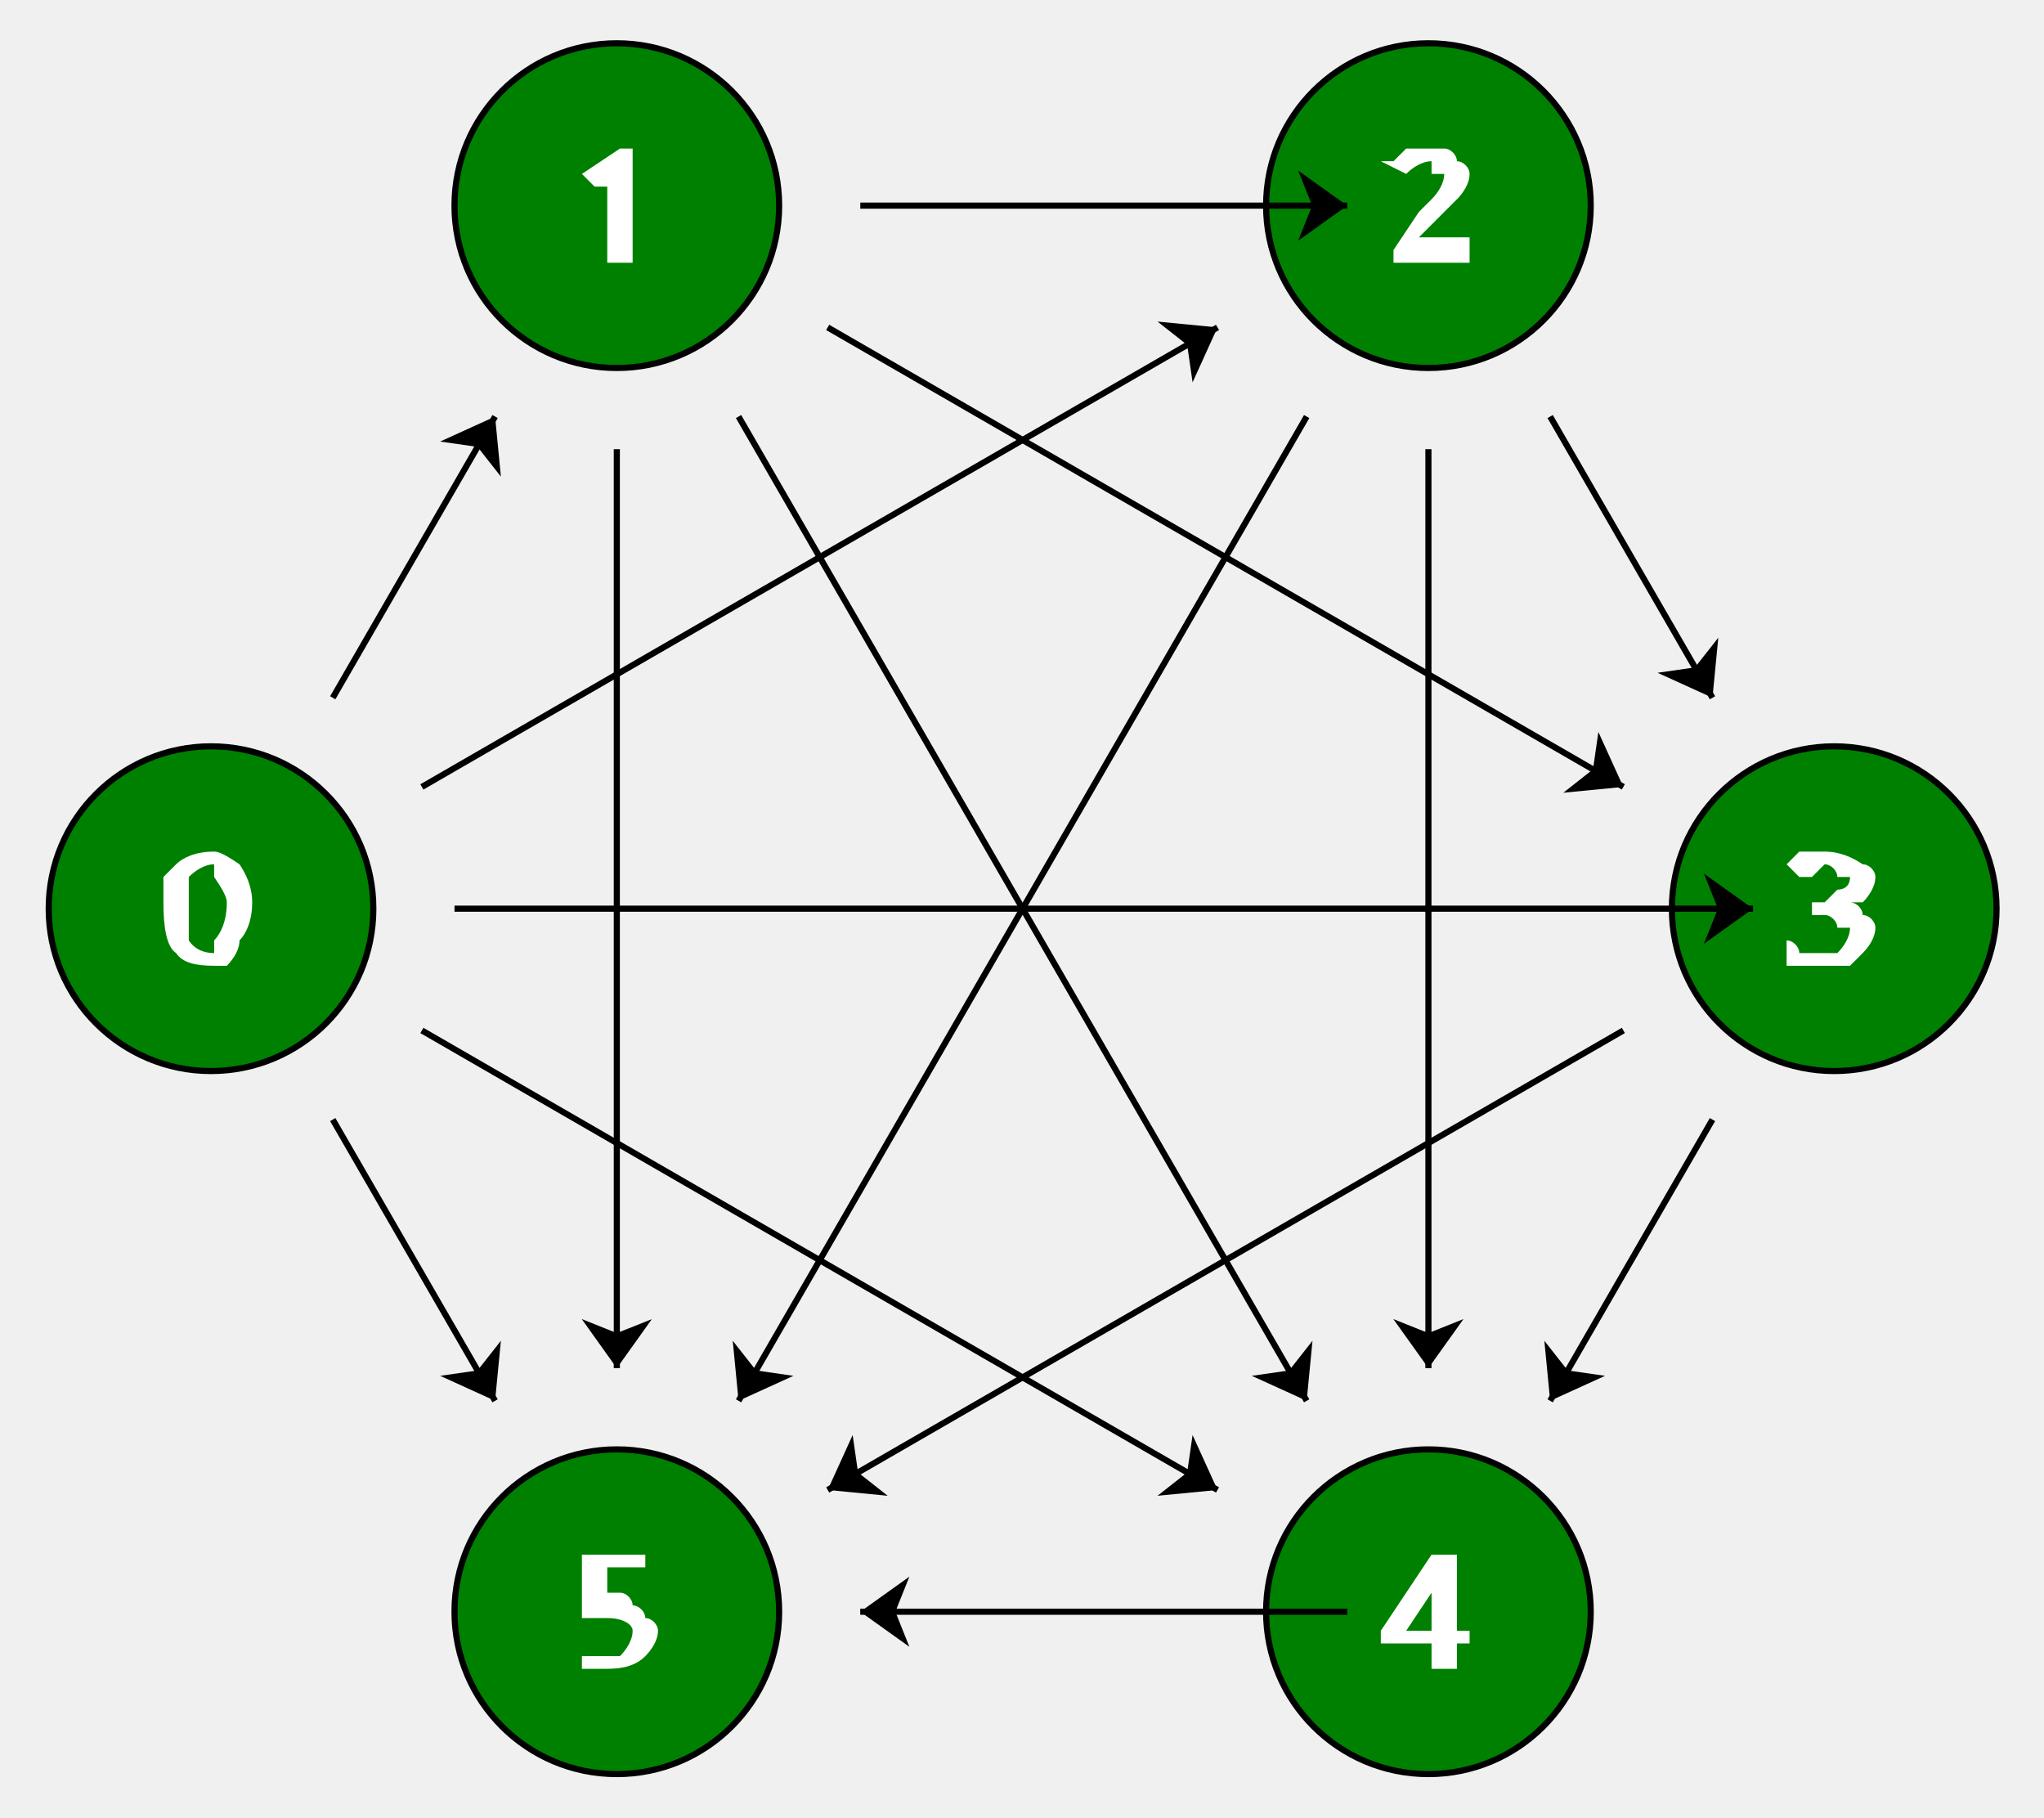
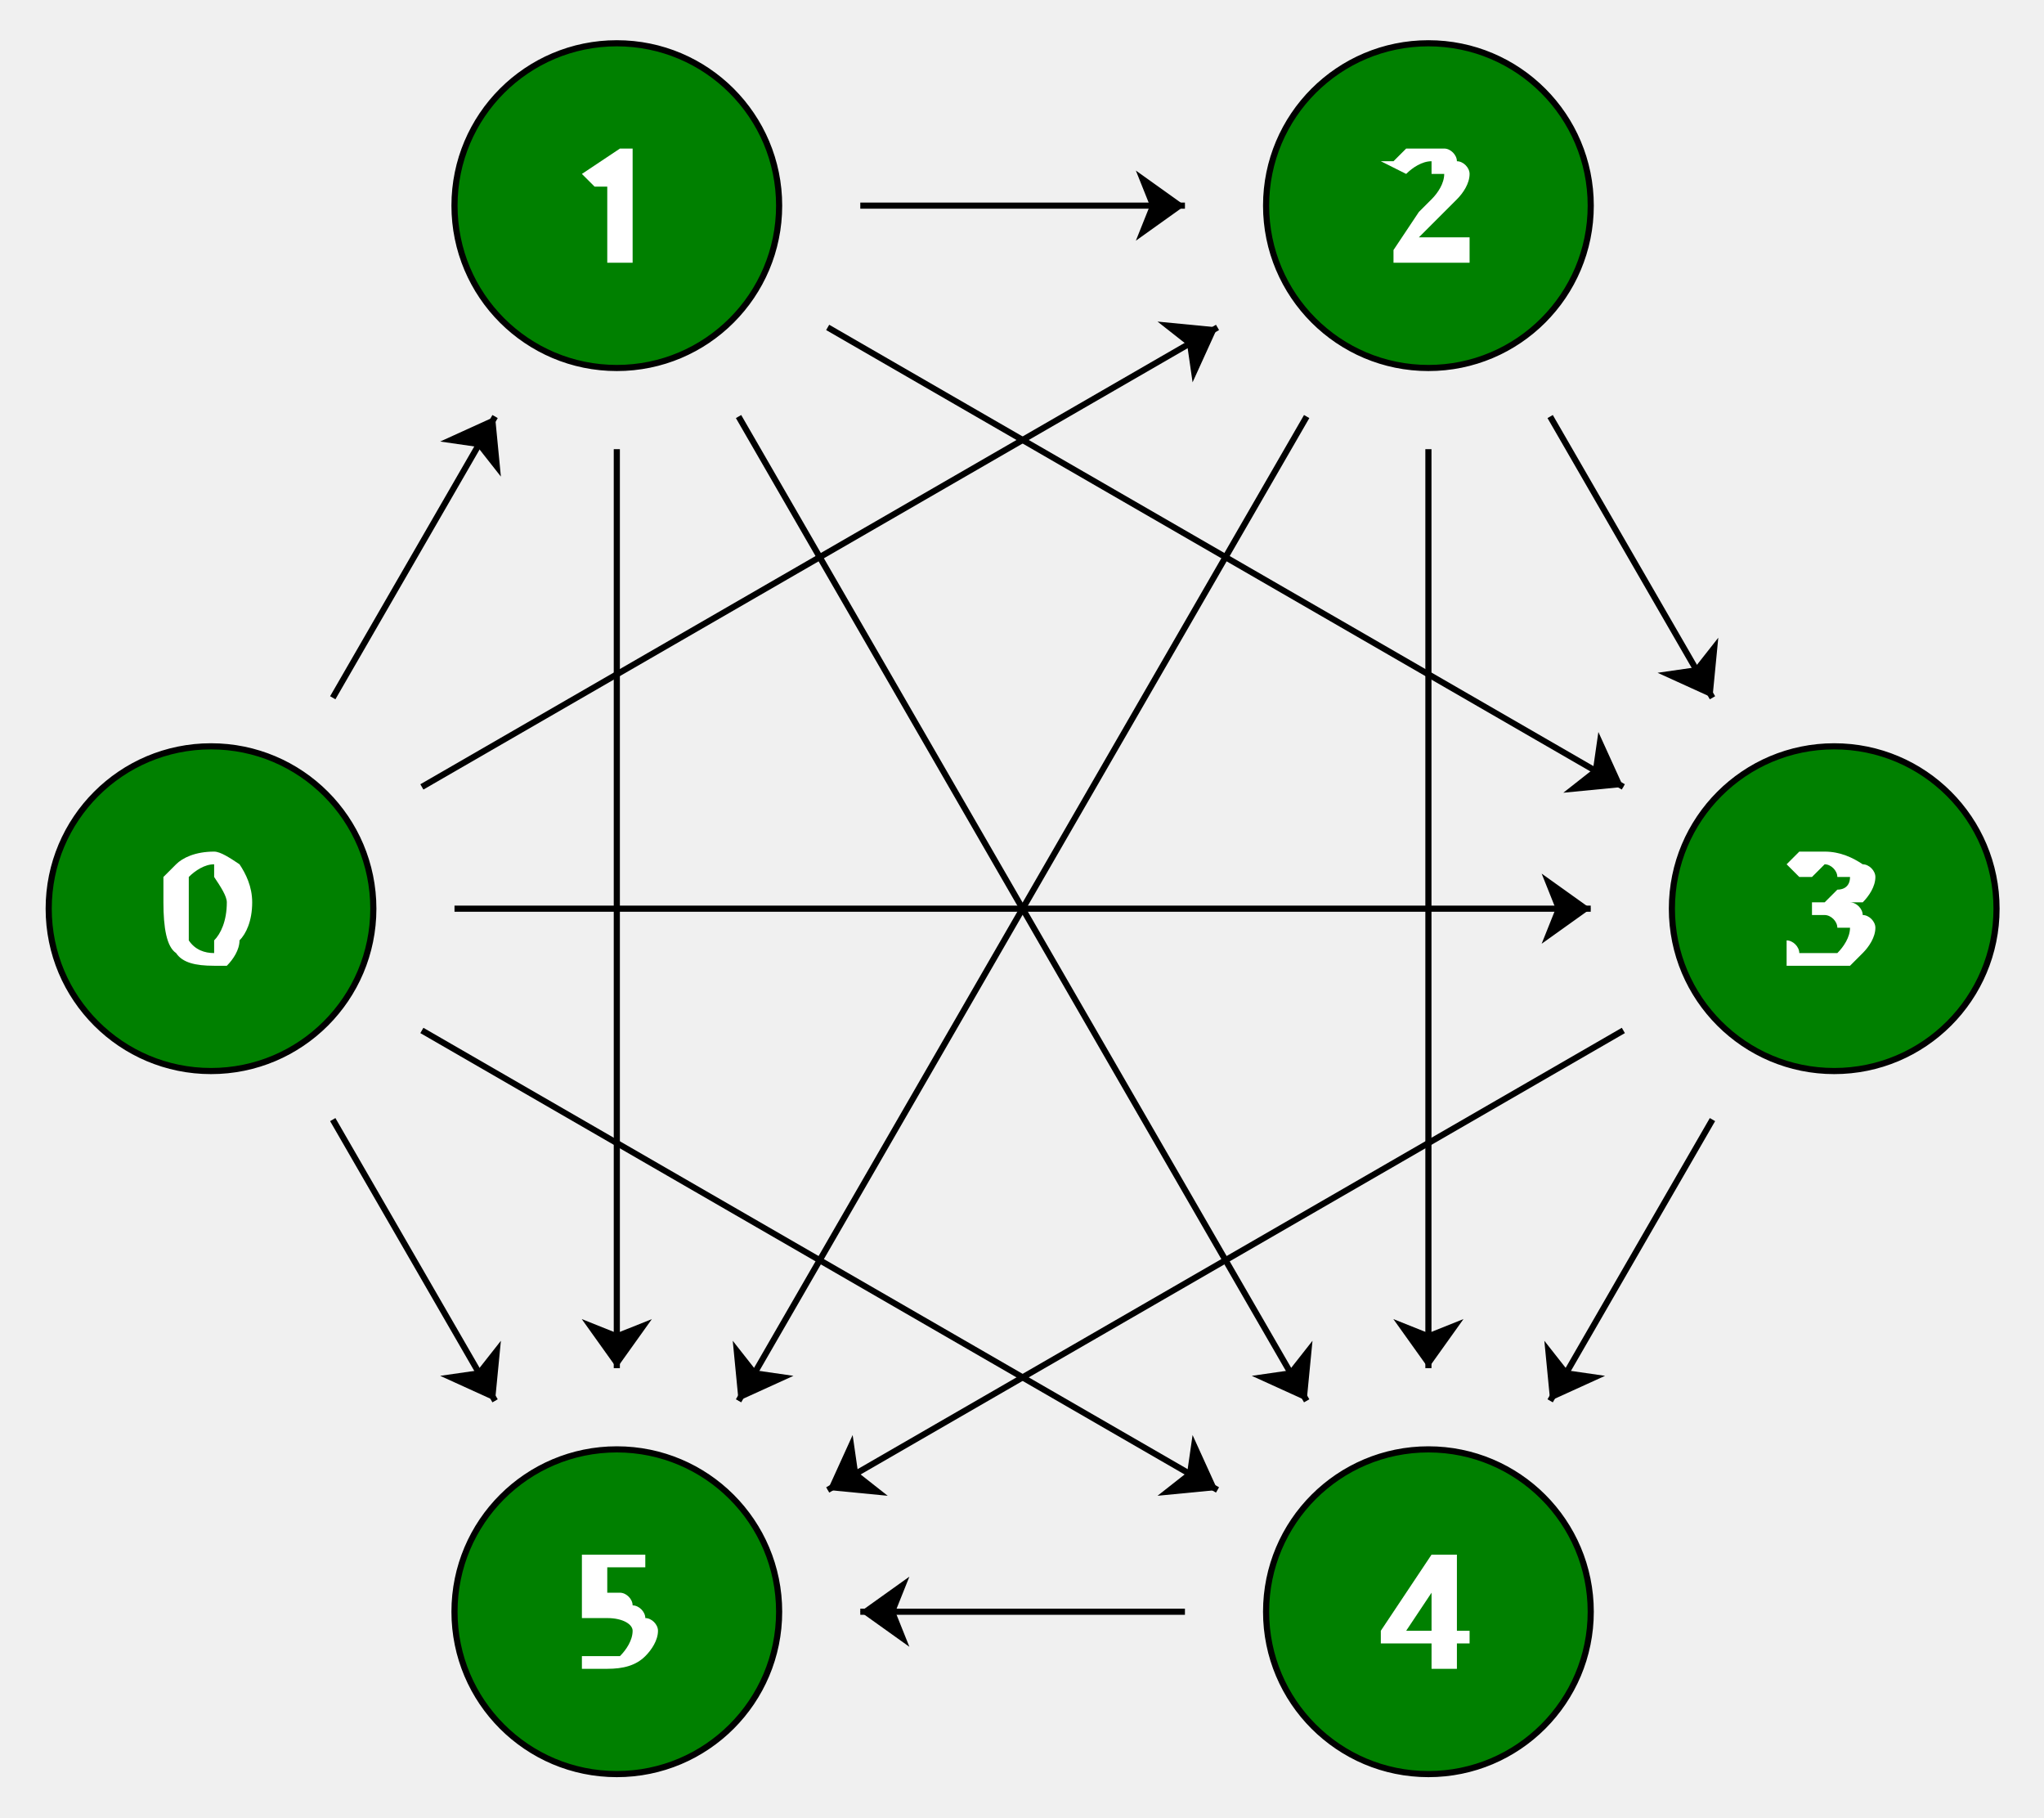
<svg xmlns="http://www.w3.org/2000/svg" baseProfile="full" height="128" version="1.1" width="144">
  <defs>
    <marker id="arrow" markerHeight="3.5" markerWidth="5" orient="auto" refX="5.0" refY="1.7">
      <polygon points="0,0 5,1.75 0,3.5" />
    </marker>
  </defs>
  <g style="fill:white;">
    <g transform="matrix(1.0, 0.0, 0.0, 1.0, 72.04331, 64.0)">
      <g transform="matrix(57.17723, 0.0, 0.0, 57.17723, 0.0, 0.0)">
        <g>
          <g transform="matrix(1.0, 0.0, 0.0, 1.0, -0.0, 4.440892098500626e-16)">
            <g>
              <g>
                <g>
                  <g>
                    <g>
                      <g>
                        <g>
                          <g>
                            <g>
                              <g>
                                <g>
                                  <g>
                                    <g>
                                      <g>
                                        <g>
                                          <g>
                                            <g>
                                              <g>
                                                <g>
                                                  <g>
                                                    <g>
                                                      <g />
                                                      <g transform="matrix(1.0, 0.0, 0.0, 1.0, -1, 3.6739403974420604e-16)">
                                                        <g>
                                                          <g>
                                                            <g style="fill: #008000;stroke: black;stroke-width: 0.432;" transform="matrix(1.0, 0.0, 0.0, 1.0, 0.0, 0.0)">
-                                                               <path d="M 0.2 0.0 A 0.2 0.2 0.0 1 1 0.2 -3.4906585049257354e-08 Z" style="vector-effect: non-scaling-stroke;" />
+                                                               <path d="M 0.2 0.0 A 0.2 0.2 0.0 0 1 -0.2 0.0 A 0.2 0.2 0.0 0 1 0.2 0.0 Z" style="vector-effect: non-scaling-stroke;" />
                                                            </g>
                                                            <g style="fill: #ffffff;stroke: #ffffff;stroke-width: 0.0;" transform="matrix(1.0, 0.0, 0.0, 1.0, 0.0, 0.0)">
                                                              <text style="text-align:center; text-anchor:middle; dominant-baseline:middle;&#10;                      font-family:sans-serif; font-weight: bold;&#10;                      font-size:0.2px;&#10;                      vector-effect: non-scaling-stroke;" transform="translate(-5e-05, 0)">0</text>
                                                            </g>
                                                          </g>
                                                        </g>
                                                      </g>
                                                    </g>
                                                    <g transform="matrix(1.0, 0.0, 0.0, 1.0, -0.5, -0.8660254)">
                                                      <g>
                                                        <g>
                                                          <g style="fill: #008000;stroke: black;stroke-width: 0.432;" transform="matrix(1.0, 0.0, 0.0, 1.0, 0.0, 0.0)">
-                                                             <path d="M 0.2 0.0 A 0.2 0.2 0.0 1 1 0.2 -3.4906585049257354e-08 Z" style="vector-effect: non-scaling-stroke;" />
+                                                             <path d="M 0.2 0.0 A 0.2 0.2 0.0 0 1 -0.2 0.0 A 0.2 0.2 0.0 0 1 0.2 0.0 Z" style="vector-effect: non-scaling-stroke;" />
                                                          </g>
                                                          <g style="fill: #ffffff;stroke: #ffffff;stroke-width: 0.0;" transform="matrix(1.0, 0.0, 0.0, 1.0, 0.0, 0.0)">
                                                            <text style="text-align:center; text-anchor:middle; dominant-baseline:middle;&#10;                      font-family:sans-serif; font-weight: bold;&#10;                      font-size:0.2px;&#10;                      vector-effect: non-scaling-stroke;" transform="translate(-5e-05, 0)">1</text>
                                                          </g>
                                                        </g>
                                                      </g>
                                                    </g>
                                                  </g>
                                                  <g transform="matrix(1.0, 0.0, 0.0, 1.0, 0.5, -0.8660254)">
                                                    <g>
                                                      <g>
                                                        <g style="fill: #008000;stroke: black;stroke-width: 0.432;" transform="matrix(1.0, 0.0, 0.0, 1.0, 0.0, 0.0)">
-                                                           <path d="M 0.2 0.0 A 0.2 0.2 0.0 1 1 0.2 -3.4906585049257354e-08 Z" style="vector-effect: non-scaling-stroke;" />
+                                                           <path d="M 0.2 0.0 A 0.2 0.2 0.0 0 1 -0.2 0.0 A 0.2 0.2 0.0 0 1 0.2 0.0 Z" style="vector-effect: non-scaling-stroke;" />
                                                        </g>
                                                        <g style="fill: #ffffff;stroke: #ffffff;stroke-width: 0.0;" transform="matrix(1.0, 0.0, 0.0, 1.0, 0.0, 0.0)">
                                                          <text style="text-align:center; text-anchor:middle; dominant-baseline:middle;&#10;                      font-family:sans-serif; font-weight: bold;&#10;                      font-size:0.2px;&#10;                      vector-effect: non-scaling-stroke;" transform="translate(-5e-05, 0)">2</text>
                                                        </g>
                                                      </g>
                                                    </g>
                                                  </g>
                                                </g>
                                                <g transform="matrix(1.0, 0.0, 0.0, 1.0, 1, -4.898587196589414e-16)">
                                                  <g>
                                                    <g>
                                                      <g style="fill: #008000;stroke: black;stroke-width: 0.432;" transform="matrix(1.0, 0.0, 0.0, 1.0, 0.0, 0.0)">
-                                                         <path d="M 0.2 0.0 A 0.2 0.2 0.0 1 1 0.2 -3.4906585049257354e-08 Z" style="vector-effect: non-scaling-stroke;" />
+                                                         <path d="M 0.2 0.0 A 0.2 0.2 0.0 0 1 -0.2 0.0 A 0.2 0.2 0.0 0 1 0.2 0.0 Z" style="vector-effect: non-scaling-stroke;" />
                                                      </g>
                                                      <g style="fill: #ffffff;stroke: #ffffff;stroke-width: 0.0;" transform="matrix(1.0, 0.0, 0.0, 1.0, 0.0, 0.0)">
                                                        <text style="text-align:center; text-anchor:middle; dominant-baseline:middle;&#10;                      font-family:sans-serif; font-weight: bold;&#10;                      font-size:0.2px;&#10;                      vector-effect: non-scaling-stroke;" transform="translate(-5e-05, 0)">3</text>
                                                      </g>
                                                    </g>
                                                  </g>
                                                </g>
                                              </g>
                                              <g transform="matrix(1.0, 0.0, 0.0, 1.0, 0.5, 0.8660254)">
                                                <g>
                                                  <g>
                                                    <g style="fill: #008000;stroke: black;stroke-width: 0.432;" transform="matrix(1.0, 0.0, 0.0, 1.0, 0.0, 0.0)">
-                                                       <path d="M 0.2 0.0 A 0.2 0.2 0.0 1 1 0.2 -3.4906585049257354e-08 Z" style="vector-effect: non-scaling-stroke;" />
+                                                       <path d="M 0.2 0.0 A 0.2 0.2 0.0 0 1 -0.2 0.0 A 0.2 0.2 0.0 0 1 0.2 0.0 Z" style="vector-effect: non-scaling-stroke;" />
                                                    </g>
                                                    <g style="fill: #ffffff;stroke: #ffffff;stroke-width: 0.0;" transform="matrix(1.0, 0.0, 0.0, 1.0, 0.0, 0.0)">
                                                      <text style="text-align:center; text-anchor:middle; dominant-baseline:middle;&#10;                      font-family:sans-serif; font-weight: bold;&#10;                      font-size:0.2px;&#10;                      vector-effect: non-scaling-stroke;" transform="translate(-5e-05, 0)">4</text>
                                                    </g>
                                                  </g>
                                                </g>
                                              </g>
                                            </g>
                                            <g transform="matrix(1.0, 0.0, 0.0, 1.0, -0.5, 0.8660254)">
                                              <g>
                                                <g>
                                                  <g style="fill: #008000;stroke: black;stroke-width: 0.432;" transform="matrix(1.0, 0.0, 0.0, 1.0, 0.0, 0.0)">
-                                                     <path d="M 0.2 0.0 A 0.2 0.2 0.0 1 1 0.2 -3.4906585049257354e-08 Z" style="vector-effect: non-scaling-stroke;" />
+                                                     <path d="M 0.2 0.0 A 0.2 0.2 0.0 0 1 -0.2 0.0 A 0.2 0.2 0.0 0 1 0.2 0.0 Z" style="vector-effect: non-scaling-stroke;" />
                                                  </g>
                                                  <g style="fill: #ffffff;stroke: #ffffff;stroke-width: 0.0;" transform="matrix(1.0, 0.0, 0.0, 1.0, 0.0, 0.0)">
                                                    <text style="text-align:center; text-anchor:middle; dominant-baseline:middle;&#10;                      font-family:sans-serif; font-weight: bold;&#10;                      font-size:0.2px;&#10;                      vector-effect: non-scaling-stroke;" transform="translate(-5e-05, 0)">5</text>
                                                  </g>
                                                </g>
                                              </g>
                                            </g>
                                          </g>
                                          <g transform="matrix(1.0, 0.0, 0.0, 1.0, -0.9, -0.1732051)">
                                            <g transform="matrix(0.5, -0.8660254, 0.8660254, 0.5, 0.0, 0.0)">
                                              <g>
                                                <g style="stroke: black;stroke-width: 0.432;" transform="matrix(1.0, 0.0, 0.0, 1.0, 0.1, 0.0)">
                                                  <path d="M 0.0 0.0 L 0.4 0.0" style="vector-effect: non-scaling-stroke;" />
                                                </g>
                                                <g style="stroke: black;stroke-width: 0.432;" transform="matrix(1.0, 0.0, 0.0, 1.0, 0.5, 0.0)">
                                                  <g style="fill: #000000;stroke: black;stroke-width: 0.0;" transform="matrix(0.0, 0.0432, -0.0432, 0.0, -0.05184, 0.0)">
                                                    <path d="M 0.0 -0.2 L 1.0 0.2 L 0.0 -1.2 L -1.0 0.2 L 0.0 -0.2 Z" style="vector-effect: non-scaling-stroke;" />
                                                  </g>
                                                </g>
                                              </g>
                                            </g>
                                          </g>
                                        </g>
                                        <g transform="matrix(1.0, 0.0, 0.0, 1.0, -0.8267949, -0.1)">
                                          <g transform="matrix(0.8660254, -0.5, 0.5, 0.8660254, 0.0, 0.0)">
                                            <g>
                                              <g style="stroke: black;stroke-width: 0.432;" transform="matrix(1.0, 0.0, 0.0, 1.0, 0.1, 0.0)">
                                                <path d="M 0.0 0.0 L 1.132 0.0" style="vector-effect: non-scaling-stroke;" />
                                              </g>
                                              <g style="stroke: black;stroke-width: 0.432;" transform="matrix(1.0, 0.0, 0.0, 1.0, 1.232051, 0.0)">
                                                <g style="fill: #000000;stroke: black;stroke-width: 0.0;" transform="matrix(0.0, 0.0432, -0.0432, 0.0, -0.05184, 0.0)">
                                                  <path d="M 0.0 -0.2 L 1.0 0.2 L 0.0 -1.2 L -1.0 0.2 L 0.0 -0.2 Z" style="vector-effect: non-scaling-stroke;" />
                                                </g>
                                              </g>
                                            </g>
                                          </g>
                                        </g>
                                      </g>
                                      <g transform="matrix(1.0, 0.0, 0.0, 1.0, -0.8, 2.7478019859472625e-16)">
                                        <g transform="matrix(1.0, -4.302114220422481e-16, 4.302114220422481e-16, 1.0, 0.0, 0.0)">
                                          <g>
                                            <g style="stroke: black;stroke-width: 0.432;" transform="matrix(1.0, 0.0, 0.0, 1.0, 0.1, 0.0)">
-                                               <path d="M 0.0 0.0 L 1.6 0.0" style="vector-effect: non-scaling-stroke;" />
-                                             </g>
-                                             <g style="stroke: black;stroke-width: 0.432;" transform="matrix(1.0, 0.0, 0.0, 1.0, 1.69995, 0.0)">
+                                               <path d="M 0.0 0.0 L 1.4 0.0" style="vector-effect: non-scaling-stroke;" />
+                                             </g>
+                                             <g style="stroke: black;stroke-width: 0.432;" transform="matrix(1.0, 0.0, 0.0, 1.0, 1.5, 0.0)">
                                              <g style="fill: #000000;stroke: black;stroke-width: 0.0;" transform="matrix(0.0, 0.0432, -0.0432, 0.0, -0.05184, 0.0)">
                                                <path d="M 0.0 -0.2 L 1.0 0.2 L 0.0 -1.2 L -1.0 0.2 L 0.0 -0.2 Z" style="vector-effect: non-scaling-stroke;" />
                                              </g>
                                            </g>
                                          </g>
                                        </g>
                                      </g>
                                    </g>
                                    <g transform="matrix(1.0, 0.0, 0.0, 1.0, -0.8267949, 0.1)">
                                      <g transform="matrix(0.8660254, 0.5, -0.5, 0.8660254, 0.0, 0.0)">
                                        <g>
                                          <g style="stroke: black;stroke-width: 0.432;" transform="matrix(1.0, 0.0, 0.0, 1.0, 0.1, 0.0)">
                                            <path d="M 0.0 0.0 L 1.132 0.0" style="vector-effect: non-scaling-stroke;" />
                                          </g>
                                          <g style="stroke: black;stroke-width: 0.432;" transform="matrix(1.0, 0.0, 0.0, 1.0, 1.232051, 0.0)">
                                            <g style="fill: #000000;stroke: black;stroke-width: 0.0;" transform="matrix(0.0, 0.0432, -0.0432, 0.0, -0.05184, 0.0)">
                                              <path d="M 0.0 -0.2 L 1.0 0.2 L 0.0 -1.2 L -1.0 0.2 L 0.0 -0.2 Z" style="vector-effect: non-scaling-stroke;" />
                                            </g>
                                          </g>
                                        </g>
                                      </g>
                                    </g>
                                  </g>
                                  <g transform="matrix(1.0, 0.0, 0.0, 1.0, -0.9, 0.1732051)">
                                    <g transform="matrix(0.5, 0.8660254, -0.8660254, 0.5, 0.0, 0.0)">
                                      <g>
                                        <g style="stroke: black;stroke-width: 0.432;" transform="matrix(1.0, 0.0, 0.0, 1.0, 0.1, 0.0)">
                                          <path d="M 0.0 0.0 L 0.4 0.0" style="vector-effect: non-scaling-stroke;" />
                                        </g>
                                        <g style="stroke: black;stroke-width: 0.432;" transform="matrix(1.0, 0.0, 0.0, 1.0, 0.5, 0.0)">
                                          <g style="fill: #000000;stroke: black;stroke-width: 0.0;" transform="matrix(0.0, 0.0432, -0.0432, 0.0, -0.05184, 0.0)">
                                            <path d="M 0.0 -0.2 L 1.0 0.2 L 0.0 -1.2 L -1.0 0.2 L 0.0 -0.2 Z" style="vector-effect: non-scaling-stroke;" />
                                          </g>
                                        </g>
                                      </g>
                                    </g>
                                  </g>
                                </g>
                                <g transform="matrix(1.0, 0.0, 0.0, 1.0, -0.3, -0.8660254)">
-                                   <g transform="matrix(1.0, -4.1635965671297866e-16, 4.1635965671297866e-16, 1.0, 0.0, 0.0)">
+                                   <g transform="matrix(1.0, -3.7007434154171926e-16, 3.7007434154171926e-16, 1.0, 0.0, 0.0)">
                                    <g>
                                      <g style="stroke: black;stroke-width: 0.432;" transform="matrix(1.0, 0.0, 0.0, 1.0, 0.1, 0.0)">
-                                         <path d="M 0.0 0.0 L 0.6 0.0" style="vector-effect: non-scaling-stroke;" />
-                                       </g>
-                                       <g style="stroke: black;stroke-width: 0.432;" transform="matrix(1.0, 0.0, 0.0, 1.0, 0.69995, 0.0)">
+                                         <path d="M 0.0 0.0 L 0.4 0.0" style="vector-effect: non-scaling-stroke;" />
+                                       </g>
+                                       <g style="stroke: black;stroke-width: 0.432;" transform="matrix(1.0, 0.0, 0.0, 1.0, 0.5, 0.0)">
                                        <g style="fill: #000000;stroke: black;stroke-width: 0.0;" transform="matrix(0.0, 0.0432, -0.0432, 0.0, -0.05184, 0.0)">
                                          <path d="M 0.0 -0.2 L 1.0 0.2 L 0.0 -1.2 L -1.0 0.2 L 0.0 -0.2 Z" style="vector-effect: non-scaling-stroke;" />
                                        </g>
                                      </g>
                                    </g>
                                  </g>
                                </g>
                              </g>
                              <g transform="matrix(1.0, 0.0, 0.0, 1.0, -0.3267949, -0.7660254)">
                                <g transform="matrix(0.8660254, 0.5, -0.5, 0.8660254, 0.0, 0.0)">
                                  <g>
                                    <g style="stroke: black;stroke-width: 0.432;" transform="matrix(1.0, 0.0, 0.0, 1.0, 0.1, 0.0)">
                                      <path d="M 0.0 0.0 L 1.132 0.0" style="vector-effect: non-scaling-stroke;" />
                                    </g>
                                    <g style="stroke: black;stroke-width: 0.432;" transform="matrix(1.0, 0.0, 0.0, 1.0, 1.232051, 0.0)">
                                      <g style="fill: #000000;stroke: black;stroke-width: 0.0;" transform="matrix(0.0, 0.0432, -0.0432, 0.0, -0.05184, 0.0)">
                                        <path d="M 0.0 -0.2 L 1.0 0.2 L 0.0 -1.2 L -1.0 0.2 L 0.0 -0.2 Z" style="vector-effect: non-scaling-stroke;" />
                                      </g>
                                    </g>
                                  </g>
                                </g>
                              </g>
                            </g>
                            <g transform="matrix(1.0, 0.0, 0.0, 1.0, -0.4, -0.6928203)">
                              <g transform="matrix(0.5, 0.8660254, -0.8660254, 0.5, 0.0, 0.0)">
                                <g>
                                  <g style="stroke: black;stroke-width: 0.432;" transform="matrix(1.0, 0.0, 0.0, 1.0, 0.1, 0.0)">
                                    <path d="M 0.0 0.0 L 1.4 0.0" style="vector-effect: non-scaling-stroke;" />
                                  </g>
                                  <g style="stroke: black;stroke-width: 0.432;" transform="matrix(1.0, 0.0, 0.0, 1.0, 1.5, 0.0)">
                                    <g style="fill: #000000;stroke: black;stroke-width: 0.0;" transform="matrix(0.0, 0.0432, -0.0432, 0.0, -0.05184, 0.0)">
                                      <path d="M 0.0 -0.2 L 1.0 0.2 L 0.0 -1.2 L -1.0 0.2 L 0.0 -0.2 Z" style="vector-effect: non-scaling-stroke;" />
                                    </g>
                                  </g>
                                </g>
                              </g>
                            </g>
                          </g>
                          <g transform="matrix(1.0, 0.0, 0.0, 1.0, -0.5, -0.6660254)">
                            <g transform="matrix(0, 1.0, -1.0, 0, 0.0, 0.0)">
                              <g>
                                <g style="stroke: black;stroke-width: 0.432;" transform="matrix(1.0, 0.0, 0.0, 1.0, 0.1, 0.0)">
                                  <path d="M 0.0 0.0 L 1.132 0.0" style="vector-effect: non-scaling-stroke;" />
                                </g>
                                <g style="stroke: black;stroke-width: 0.432;" transform="matrix(1.0, 0.0, 0.0, 1.0, 1.232051, 0.0)">
                                  <g style="fill: #000000;stroke: black;stroke-width: 0.0;" transform="matrix(0.0, 0.0432, -0.0432, 0.0, -0.05184, 0.0)">
                                    <path d="M 0.0 -0.2 L 1.0 0.2 L 0.0 -1.2 L -1.0 0.2 L 0.0 -0.2 Z" style="vector-effect: non-scaling-stroke;" />
                                  </g>
                                </g>
                              </g>
                            </g>
                          </g>
                        </g>
                        <g transform="matrix(1.0, 0.0, 0.0, 1.0, 0.6, -0.6928203)">
                          <g transform="matrix(0.5, 0.8660254, -0.8660254, 0.5, 0.0, 0.0)">
                            <g>
                              <g style="stroke: black;stroke-width: 0.432;" transform="matrix(1.0, 0.0, 0.0, 1.0, 0.1, 0.0)">
                                <path d="M 0.0 0.0 L 0.4 0.0" style="vector-effect: non-scaling-stroke;" />
                              </g>
                              <g style="stroke: black;stroke-width: 0.432;" transform="matrix(1.0, 0.0, 0.0, 1.0, 0.5, 0.0)">
                                <g style="fill: #000000;stroke: black;stroke-width: 0.0;" transform="matrix(0.0, 0.0432, -0.0432, 0.0, -0.05184, 0.0)">
                                  <path d="M 0.0 -0.2 L 1.0 0.2 L 0.0 -1.2 L -1.0 0.2 L 0.0 -0.2 Z" style="vector-effect: non-scaling-stroke;" />
                                </g>
                              </g>
                            </g>
                          </g>
                        </g>
                      </g>
                      <g transform="matrix(1.0, 0.0, 0.0, 1.0, 0.5, -0.6660254)">
                        <g transform="matrix(7.044813998280222e-16, 1.0, -1.0, 7.044813998280222e-16, 0.0, 0.0)">
                          <g>
                            <g style="stroke: black;stroke-width: 0.432;" transform="matrix(1.0, 0.0, 0.0, 1.0, 0.1, 0.0)">
                              <path d="M 0.0 0.0 L 1.132 0.0" style="vector-effect: non-scaling-stroke;" />
                            </g>
                            <g style="stroke: black;stroke-width: 0.432;" transform="matrix(1.0, 0.0, 0.0, 1.0, 1.232051, 0.0)">
                              <g style="fill: #000000;stroke: black;stroke-width: 0.0;" transform="matrix(0.0, 0.0432, -0.0432, 0.0, -0.05184, 0.0)">
                                <path d="M 0.0 -0.2 L 1.0 0.2 L 0.0 -1.2 L -1.0 0.2 L 0.0 -0.2 Z" style="vector-effect: non-scaling-stroke;" />
                              </g>
                            </g>
                          </g>
                        </g>
                      </g>
                    </g>
                    <g transform="matrix(1.0, 0.0, 0.0, 1.0, 0.4, -0.6928203)">
                      <g transform="matrix(-0.5, 0.8660254, -0.8660254, -0.5, 0.0, 0.0)">
                        <g>
                          <g style="stroke: black;stroke-width: 0.432;" transform="matrix(1.0, 0.0, 0.0, 1.0, 0.1, 0.0)">
                            <path d="M 0.0 0.0 L 1.4 0.0" style="vector-effect: non-scaling-stroke;" />
                          </g>
                          <g style="stroke: black;stroke-width: 0.432;" transform="matrix(1.0, 0.0, 0.0, 1.0, 1.5, 0.0)">
                            <g style="fill: #000000;stroke: black;stroke-width: 0.0;" transform="matrix(0.0, 0.0432, -0.0432, 0.0, -0.05184, 0.0)">
                              <path d="M 0.0 -0.2 L 1.0 0.2 L 0.0 -1.2 L -1.0 0.2 L 0.0 -0.2 Z" style="vector-effect: non-scaling-stroke;" />
                            </g>
                          </g>
                        </g>
                      </g>
                    </g>
                  </g>
                  <g transform="matrix(1.0, 0.0, 0.0, 1.0, 0.9, 0.1732051)">
                    <g transform="matrix(-0.5, 0.8660254, -0.8660254, -0.5, 0.0, 0.0)">
                      <g>
                        <g style="stroke: black;stroke-width: 0.432;" transform="matrix(1.0, 0.0, 0.0, 1.0, 0.1, 0.0)">
                          <path d="M 0.0 0.0 L 0.4 0.0" style="vector-effect: non-scaling-stroke;" />
                        </g>
                        <g style="stroke: black;stroke-width: 0.432;" transform="matrix(1.0, 0.0, 0.0, 1.0, 0.5, 0.0)">
                          <g style="fill: #000000;stroke: black;stroke-width: 0.0;" transform="matrix(0.0, 0.0432, -0.0432, 0.0, -0.05184, 0.0)">
                            <path d="M 0.0 -0.2 L 1.0 0.2 L 0.0 -1.2 L -1.0 0.2 L 0.0 -0.2 Z" style="vector-effect: non-scaling-stroke;" />
                          </g>
                        </g>
                      </g>
                    </g>
                  </g>
                </g>
                <g transform="matrix(1.0, 0.0, 0.0, 1.0, 0.8267949, 0.1)">
                  <g transform="matrix(-0.8660254, 0.5, -0.5, -0.8660254, 0.0, 0.0)">
                    <g>
                      <g style="stroke: black;stroke-width: 0.432;" transform="matrix(1.0, 0.0, 0.0, 1.0, 0.1, 0.0)">
                        <path d="M 0.0 0.0 L 1.132 0.0" style="vector-effect: non-scaling-stroke;" />
                      </g>
                      <g style="stroke: black;stroke-width: 0.432;" transform="matrix(1.0, 0.0, 0.0, 1.0, 1.232051, 0.0)">
                        <g style="fill: #000000;stroke: black;stroke-width: 0.0;" transform="matrix(0.0, 0.0432, -0.0432, 0.0, -0.05184, 0.0)">
                          <path d="M 0.0 -0.2 L 1.0 0.2 L 0.0 -1.2 L -1.0 0.2 L 0.0 -0.2 Z" style="vector-effect: non-scaling-stroke;" />
                        </g>
                      </g>
                    </g>
                  </g>
                </g>
              </g>
-               <g transform="matrix(1.0, 0.0, 0.0, 1.0, 0.49995, 0.8660254)">
+               <g transform="matrix(1.0, 0.0, 0.0, 1.0, 0.3, 0.8660254)">
                <g transform="matrix(-1.0, 3.216245299353273e-16, -3.216245299353273e-16, -1.0, 0.0, 0.0)">
                  <g>
                    <g style="stroke: black;stroke-width: 0.432;" transform="matrix(1.0, 0.0, 0.0, 1.0, 0.1, 0.0)">
-                       <path d="M 0.0 0.0 L 0.6 0.0" style="vector-effect: non-scaling-stroke;" />
-                     </g>
-                     <g style="stroke: black;stroke-width: 0.432;" transform="matrix(1.0, 0.0, 0.0, 1.0, 0.69995, 0.0)">
+                       <path d="M 0.0 0.0 L 0.4 0.0" style="vector-effect: non-scaling-stroke;" />
+                     </g>
+                     <g style="stroke: black;stroke-width: 0.432;" transform="matrix(1.0, 0.0, 0.0, 1.0, 0.5, 0.0)">
                      <g style="fill: #000000;stroke: black;stroke-width: 0.0;" transform="matrix(0.0, 0.0432, -0.0432, 0.0, -0.05184, 0.0)">
                        <path d="M 0.0 -0.2 L 1.0 0.2 L 0.0 -1.2 L -1.0 0.2 L 0.0 -0.2 Z" style="vector-effect: non-scaling-stroke;" />
                      </g>
                    </g>
                  </g>
                </g>
              </g>
            </g>
          </g>
          <g />
        </g>
      </g>
    </g>
  </g>
</svg>
